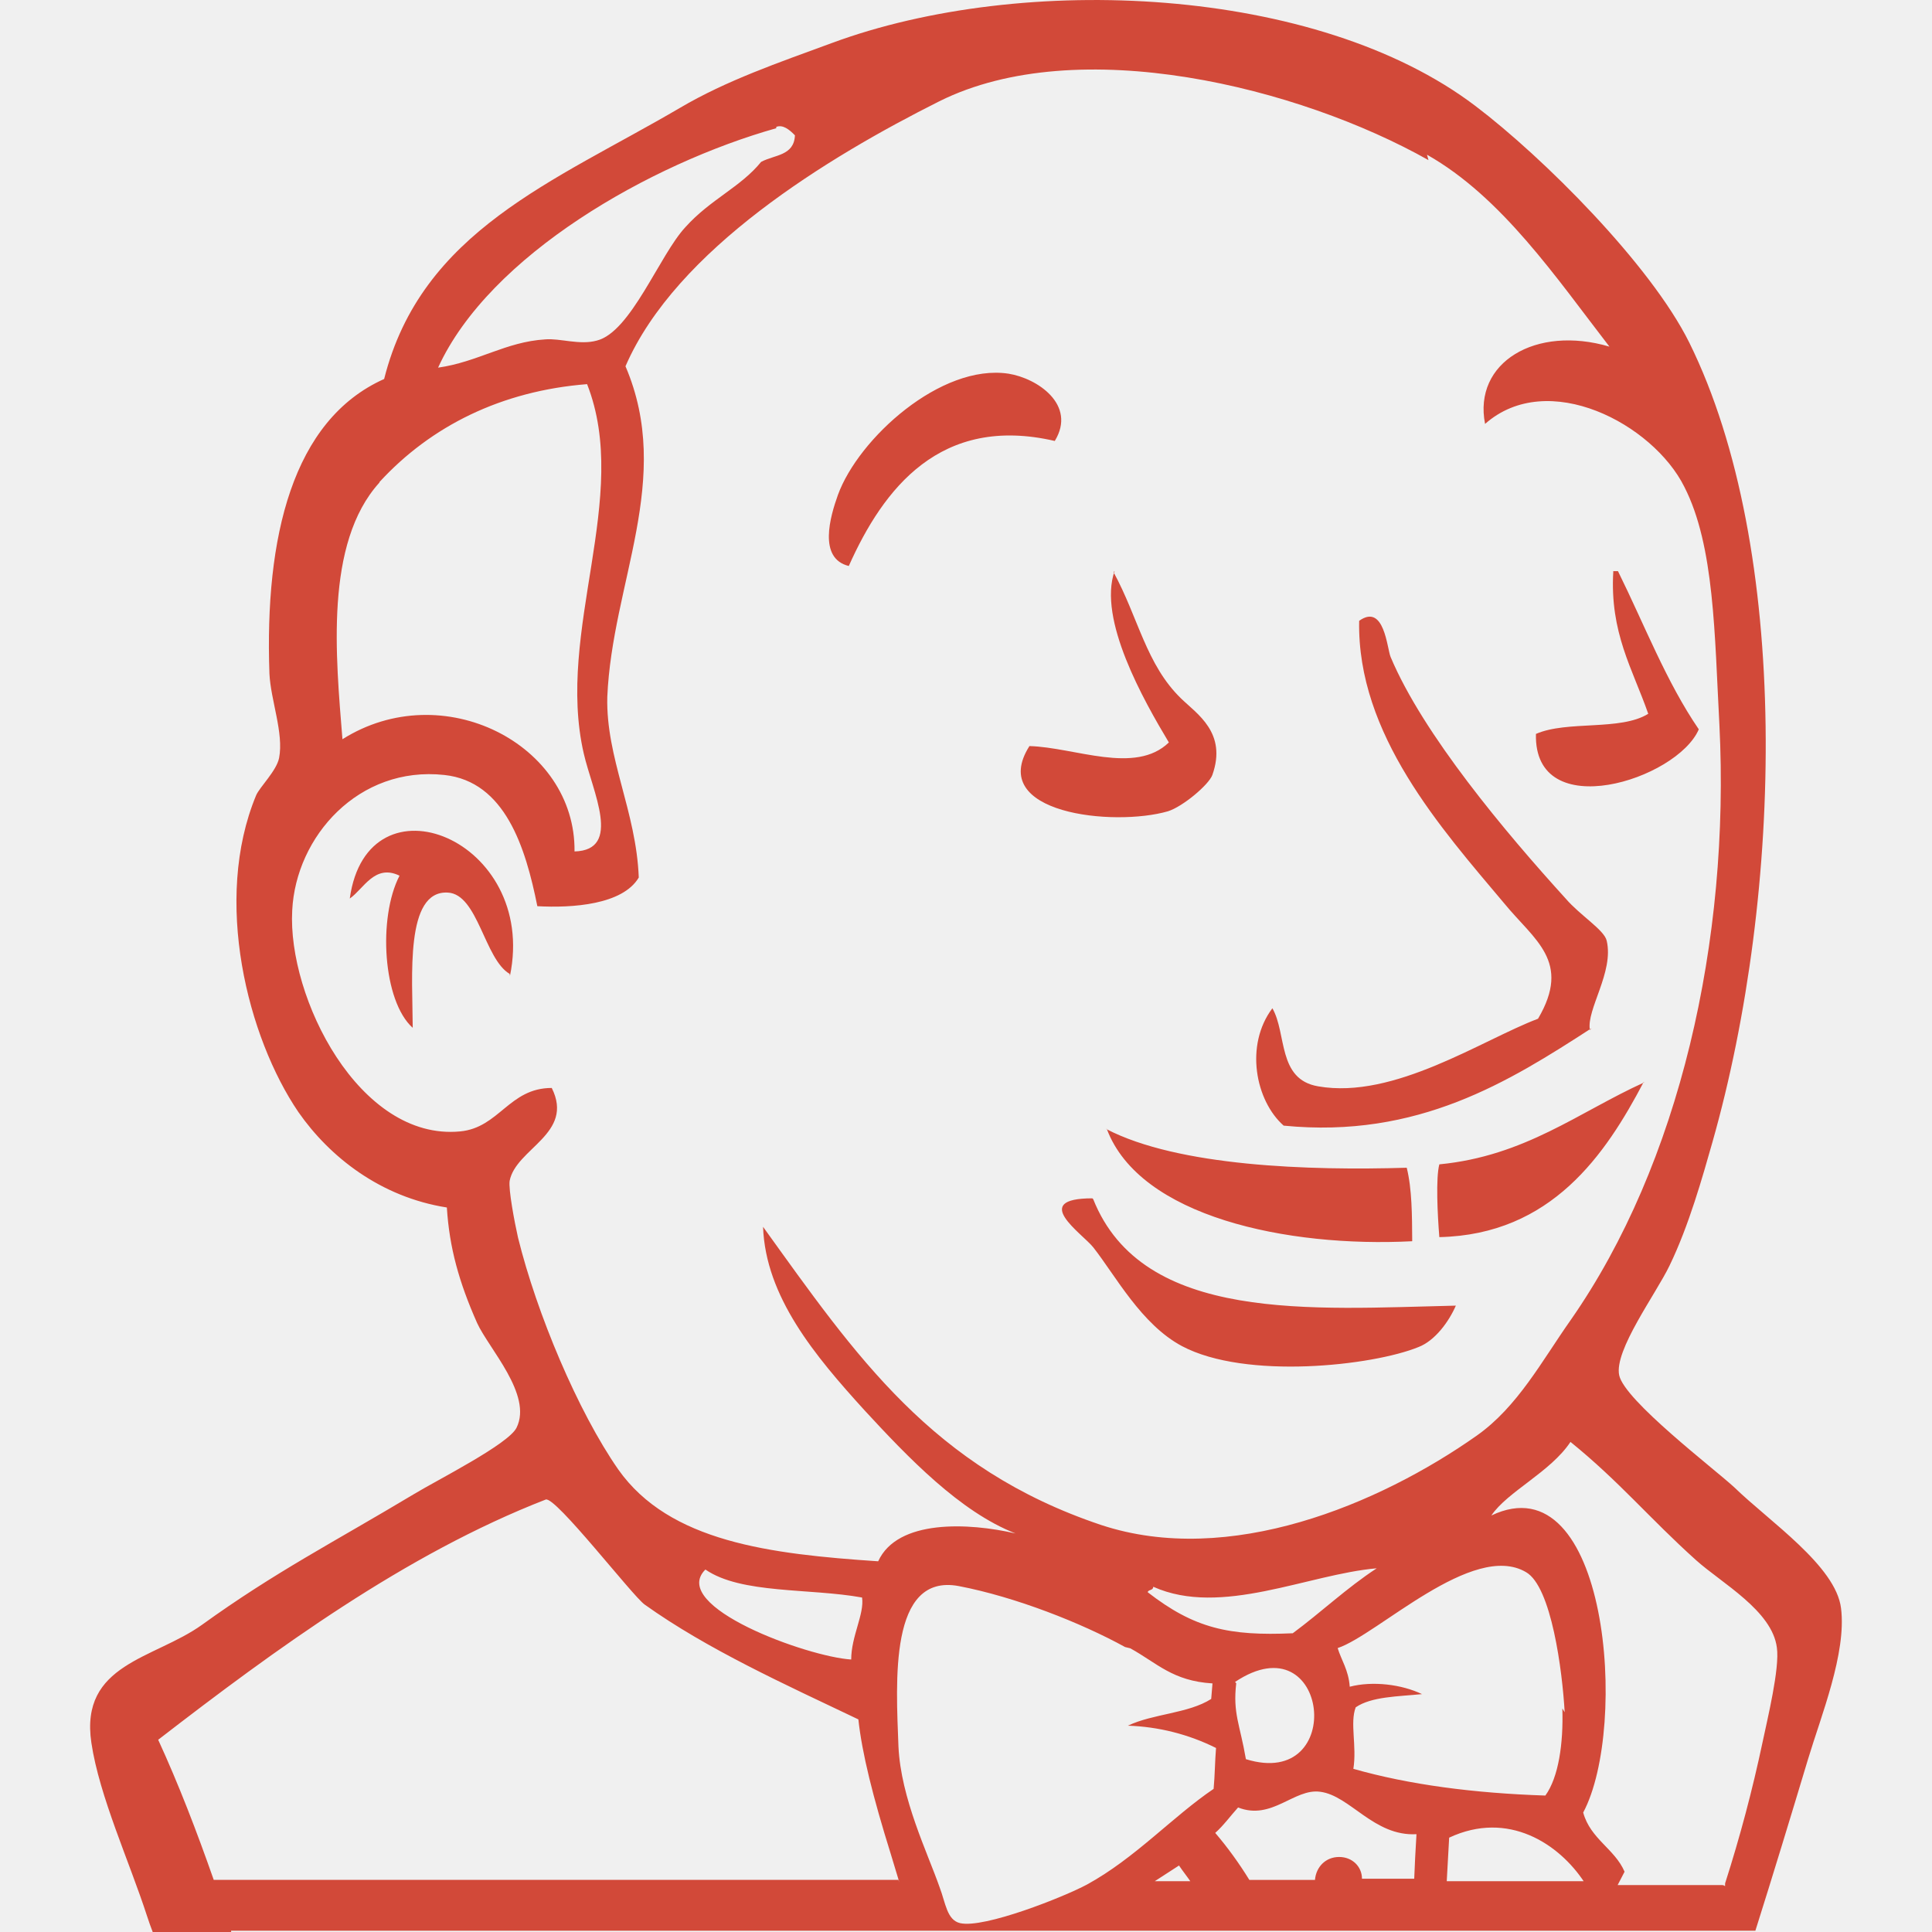
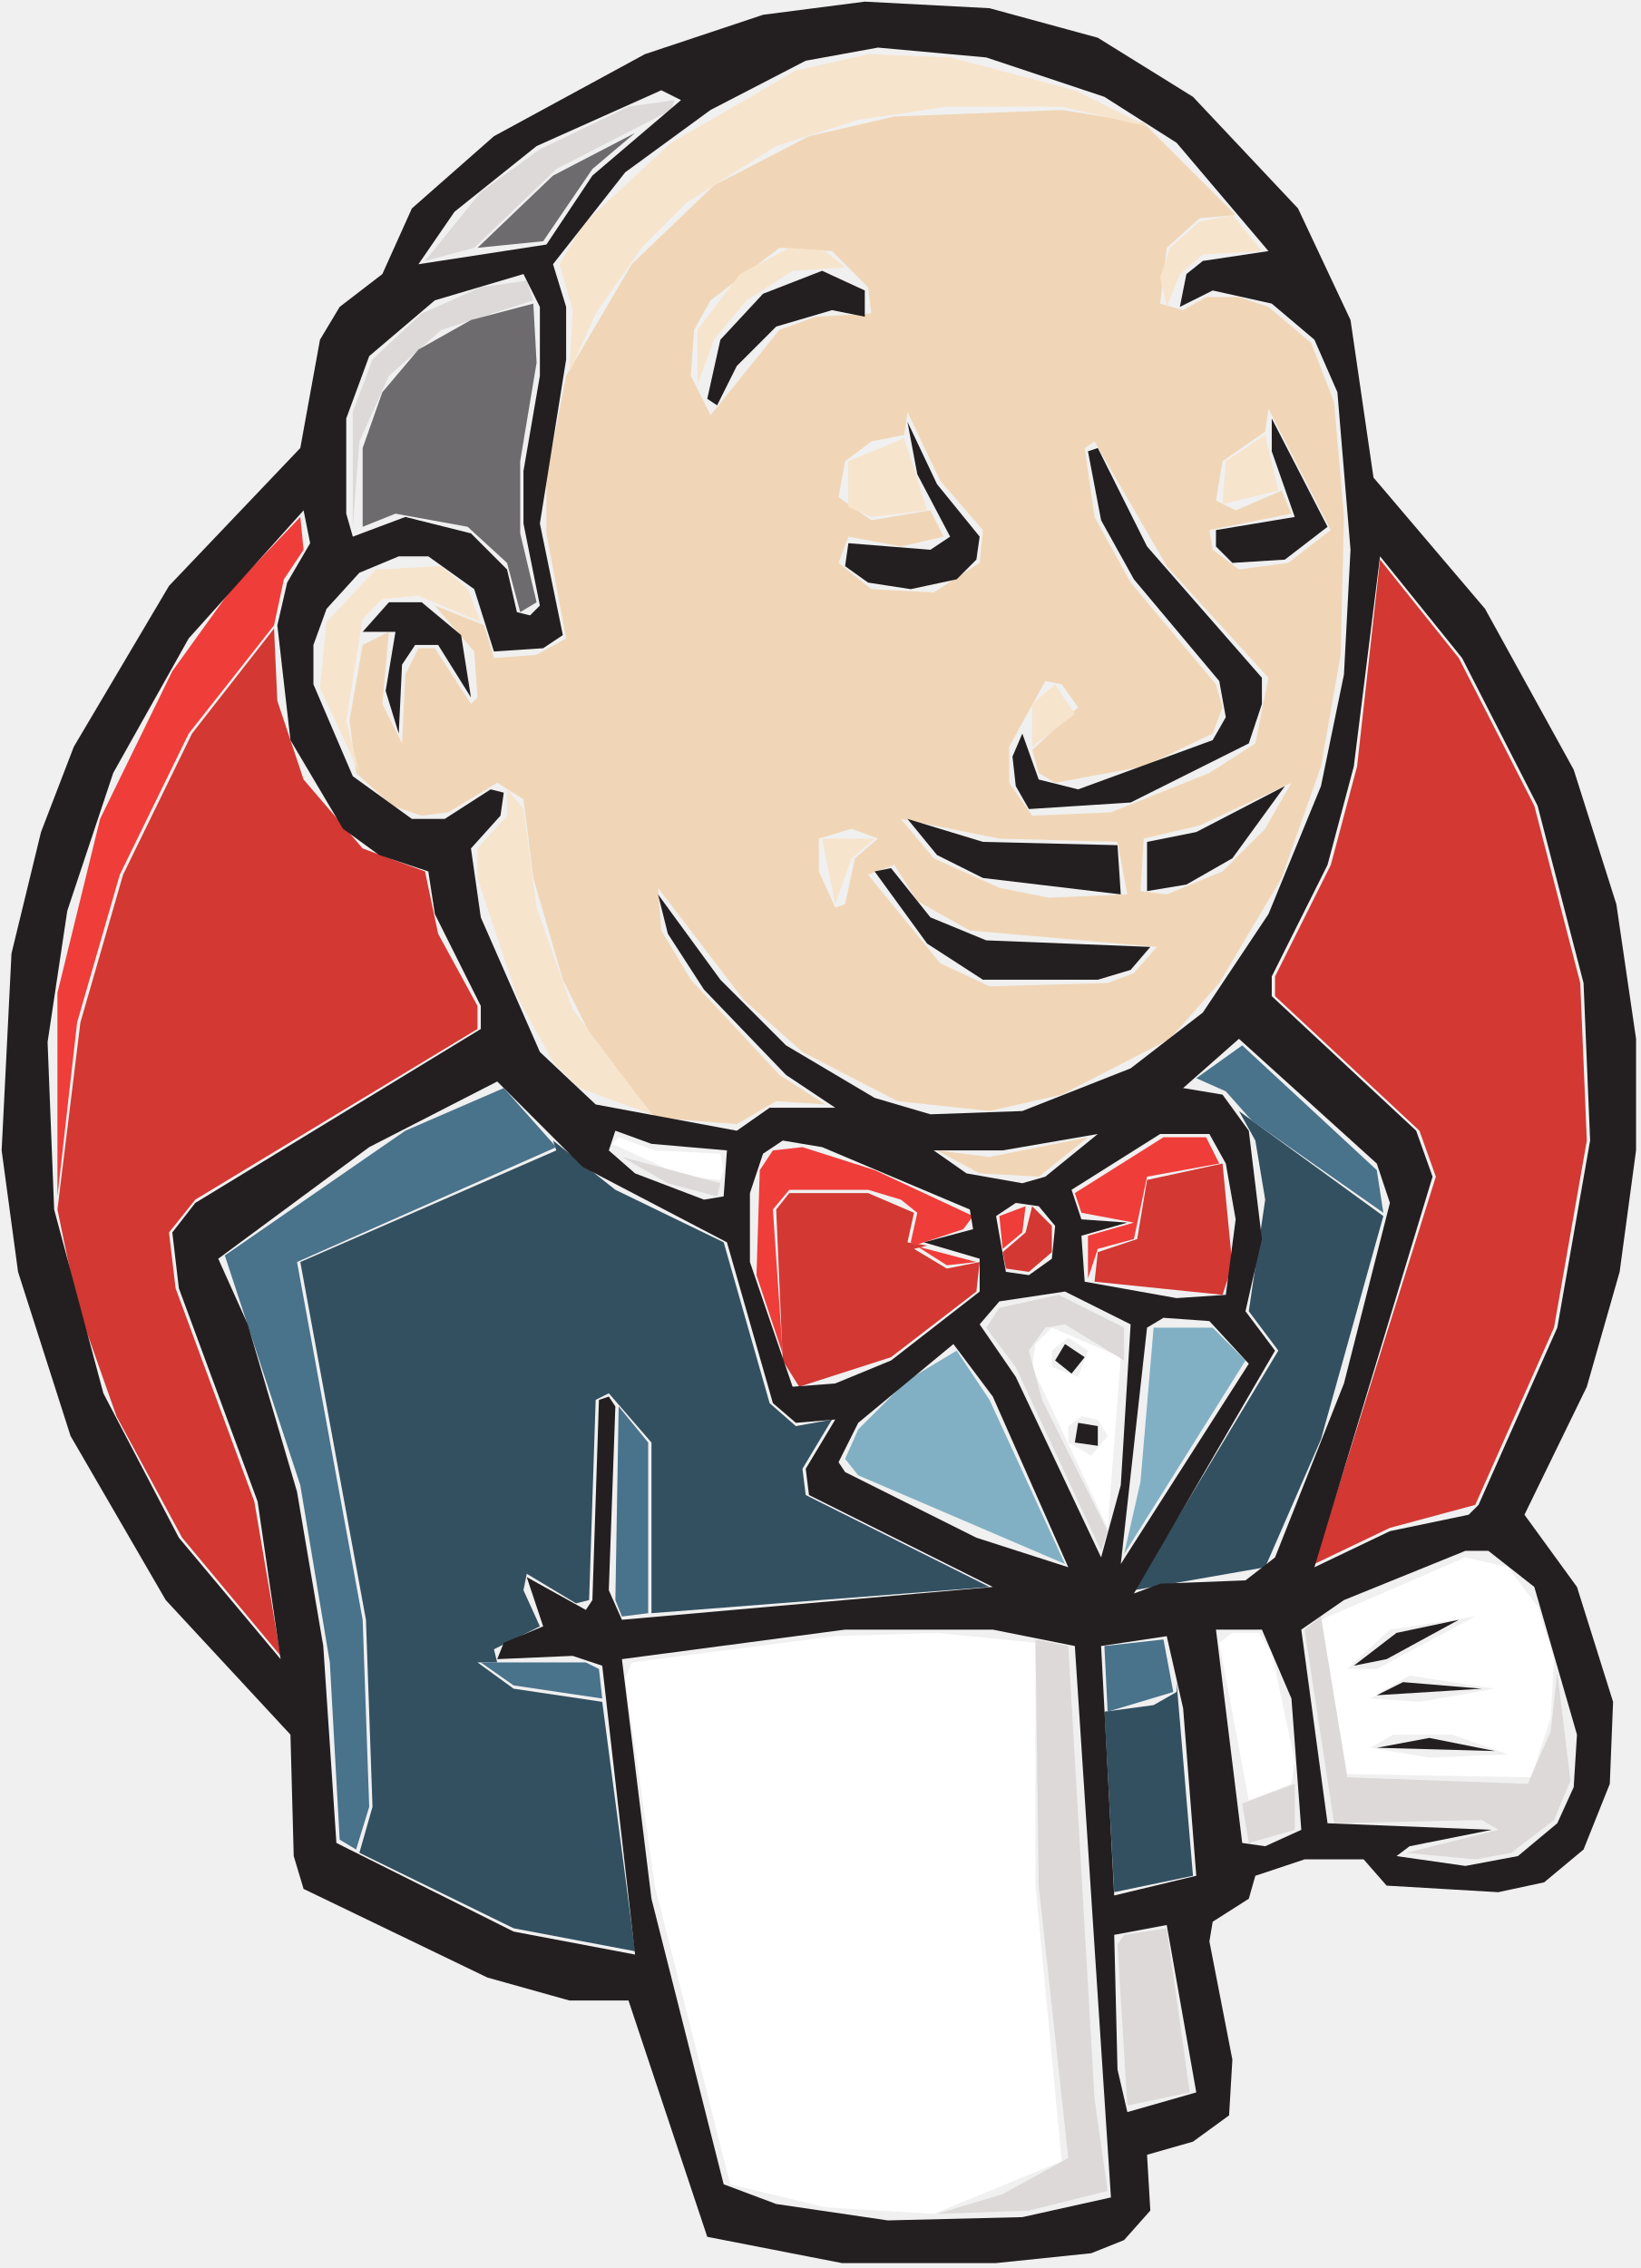
- <svg xmlns="http://www.w3.org/2000/svg" fill="#D24939" role="img" viewBox="0 0 24 24">
-   <path d="M2.872 24h-.975a3.866 3.866 0 01-.07-.197c-.215-.666-.594-1.49-.692-2.154-.146-.984.78-1.039 1.374-1.465.915-.66 1.635-1.025 2.627-1.62.295-.179 1.182-.624 1.281-.829.201-.408-.345-.982-.49-1.3-.225-.507-.345-.937-.376-1.435-.824-.13-1.455-.627-1.844-1.185-.63-.925-1.066-2.635-.525-3.936.045-.103.254-.305.285-.463.06-.308-.105-.72-.12-1.048-.06-1.692.284-3.15 1.425-3.66.463-1.84 2.113-2.453 3.673-3.367.58-.342 1.224-.562 1.89-.807 2.372-.877 6.027-.712 7.994.783.836.633 2.176 1.97 2.656 2.939 1.262 2.555 1.17 6.825.287 9.934-.12.421-.29 1.032-.533 1.533-.168.35-.689 1.05-.625 1.36.064.314 1.19 1.17 1.432 1.395.434.422 1.26.975 1.324 1.5.07.557-.248 1.336-.41 1.875-.217.721-.436 1.441-.654 2.131H2.87zm11.104-3.54c-.545-.3-1.361-.622-2.065-.757-.87-.164-.78 1.188-.75 1.994.03.643.36 1.316.51 1.744.076.197.09.41.256.449.3.068 1.29-.326 1.575-.479.6-.328 1.064-.844 1.574-1.189.016-.17.016-.34.03-.508a2.648 2.648 0 00-1.095-.277c.314-.15.75-.15 1.035-.332l.016-.193c-.496-.03-.69-.254-1.021-.436zm7.454 2.935a17.78 17.78 0 00.465-1.752c.06-.287.215-.918.178-1.176-.059-.459-.684-.799-1.004-1.086-.584-.525-.95-.975-1.56-1.469-.249.375-.78.615-.983.914 1.447-.689 1.71 2.625 1.141 3.69.09.329.391.45.514.735l-.086.166h1.29c.013 0 .03 0 .044.014zm-6.634-.012c-.05-.074-.1-.135-.15-.209l-.301.195h.45zm2.77 0c.008-.209.018-.404.03-.598-.53.029-.825-.48-1.196-.527-.324-.045-.6.361-1.02.195-.095.105-.183.227-.284.316.154.18.295.375.424.584h.815c.014-.164.135-.285.3-.285.165 0 .284.121.284.27h.66zm2.116 0c-.314-.479-.947-.898-1.68-.555l-.03.541h1.71zm-8.51 0l-.104-.344c-.225-.72-.36-1.26-.405-1.68-.914-.436-1.875-.87-2.654-1.426-.15-.105-1.109-1.35-1.23-1.305-1.739.676-3.359 1.86-4.814 2.984.256.557.48 1.141.69 1.74h8.505zm8.265-2.113c-.029-.512-.164-1.56-.48-1.74-.66-.39-1.846.78-2.34.943.045.15.135.271.15.48.285-.074.645-.029.898.092-.299.03-.629.03-.824.164-.074.195.016.48-.029.764.69.197 1.5.303 2.385.332.164-.227.225-.645.211-1.082zm-4.08-.36c-.044.375.046.51.12.943 1.26.391 1.034-1.74-.135-.959zM8.76 19.5c-.45.457 1.27 1.082 1.814 1.115 0-.29.165-.564.135-.77-.65-.118-1.502-.042-1.945-.347zm5.565.215c0 .043-.061.03-.068.064.58.451 1.014.545 1.802.51.354-.262.67-.563 1.043-.807-.855.074-1.931.607-2.774.23zm3.42-17.726c-1.606-.906-4.35-1.591-6.076-.731-1.38.692-3.27 1.84-3.899 3.292.6 1.402-.166 2.686-.226 4.109-.018.757.36 1.42.391 2.242-.2.338-.825.38-1.26.356-.146-.729-.4-1.549-1.155-1.63-1.064-.116-1.845.764-1.89 1.683-.06 1.08.833 2.864 2.085 2.745.488-.046.608-.54 1.139-.54.285.57-.445.75-.523 1.154-.016.105.06.511.104.705.233.944.744 2.16 1.245 2.88.635.9 1.884 1.051 3.229 1.141.24-.525 1.125-.48 1.706-.346-.691-.27-1.336-.945-1.875-1.529-.615-.676-1.23-1.41-1.261-2.28 1.155 1.604 2.1 3 4.2 3.704 1.59.525 3.45-.254 4.664-1.109.51-.359.811-.93 1.17-1.439 1.35-1.936 1.98-4.71 1.846-7.394-.06-1.111-.06-2.221-.436-2.955-.389-.781-1.695-1.471-2.475-.781-.15-.764.63-1.23 1.545-.96-.66-.854-1.336-1.858-2.266-2.384zM13.58 14.896c.615 1.544 2.724 1.363 4.505 1.323-.084.194-.256.435-.465.515-.57.232-2.145.408-2.937-.012-.506-.27-.824-.873-1.102-1.227-.137-.172-.795-.608-.012-.609zm.164-.87c.893.464 2.52.517 3.731.48.066.267.066.593.068.913-1.55.08-3.386-.304-3.794-1.395h-.005zm6.675-.586c-.473.9-1.145 1.897-2.539 1.928-.023-.284-.045-.735 0-.904 1.064-.103 1.727-.646 2.543-1.017zm-.649-.667c-1.02.66-2.154 1.375-3.824 1.21-.351-.31-.485-1-.14-1.458.181.313.06.885.57.97.944.165 2.038-.579 2.73-.84.42-.713-.046-.976-.42-1.433-.782-.93-1.83-2.1-1.802-3.51.314-.224.346.346.391.45.404.96 1.424 2.175 2.174 3 .18.21.48.39.51.524.092.39-.254.854-.209 1.11zm-13.439-.675c-.314-.184-.393-.99-.768-1.01-.535-.03-.438 1.05-.436 1.68-.37-.33-.435-1.365-.164-1.89-.308-.15-.445.164-.618.284.22-1.59 2.34-.734 1.99.96zM4.713 5.995c-.685.756-.54 2.174-.459 3.188 1.244-.785 2.898.06 2.883 1.394.595-.016.223-.744.115-1.215-.353-1.528.592-3.187.041-4.59-1.064.084-1.939.52-2.578 1.215zm9.12 1.113c.307.562.404 1.148.84 1.57.195.19.574.424.387.95-.045.121-.365.391-.551.45-.674.195-2.254.03-1.721-.81.563.015 1.314.36 1.732-.045-.314-.524-.885-1.53-.674-2.13zm6.198-.013h.068c.33.668.6 1.375 1.004 1.965-.27.628-2.053 1.19-2.023.057.39-.17 1.05-.035 1.395-.25-.193-.556-.48-1.006-.434-1.771zm-6.927-1.617c-1.422-.33-2.131.592-2.56 1.553-.384-.094-.231-.615-.135-.883.255-.701 1.28-1.633 2.119-1.506.359.057.848.386.576.834zM9.642 1.593c-1.56.44-3.56 1.574-4.2 2.974.495-.07.84-.321 1.33-.351.186-.016.428.074.641.015.424-.104.78-1.065 1.102-1.41.31-.345.685-.496.94-.81.167-.09.409-.074.42-.33-.073-.075-.15-.135-.232-.105v.017z" />
+ <svg xmlns="http://www.w3.org/2000/svg" viewBox="0 0 1000 1382">
+   <path fill="#F0D6B7" fill-rule="evenodd" d="M663,693 603,705 571,701 597,715 633,717ZM697,75 647,67 545,71 493,83 435,113 385,161 345,229 333,291 333,325 345,389 327,399 301,401 295,381 265,369 289,397 291,425 287,429 265,395 255,395 247,411 245,453 233,429 237,385 221,393 213,439 217,471 239,491 257,497 273,495 303,477 319,487 325,535 343,597 361,633 399,681 449,685 473,671 503,673 475,655 421,597 403,567 401,541 453,609 489,641 547,671 603,677 647,667 713,633 743,599 781,535 805,467 817,399 819,315 813,245 799,209 773,187 755,181 735,181 721,189 707,185 711,151 731,133 753,131ZM529,533 545,527 559,549 591,567 705,577 691,593 675,599 603,601 573,587ZM519,505 535,511 521,523 515,551 509,553 499,531 499,511ZM549,499 609,511 681,513 687,545 639,547 609,541 569,523ZM787,477 771,505 745,531 711,545 695,543 697,511 731,503ZM667,269 711,345 773,413 765,453 737,471 677,495 629,497 615,477 615,455 637,415 647,417 657,431 629,457 633,471 643,477 697,467 739,447 745,431 741,417 689,355 667,315 661,273ZM553,251 573,293 599,323 597,343 569,361 531,359 511,343 517,327 549,333 575,327 567,311 531,317 511,303 515,281 531,269 551,265ZM773,249 811,323 785,343 755,347 739,335 737,323 787,313 781,299 753,311 741,305 745,281 771,263ZM507,153 529,175 531,191 497,193 475,201 433,253 421,229 423,201 433,183 475,151Z" />
+   <path fill="#D33833" fill-rule="evenodd" d="M629,735 625,751 611,763 613,773 627,775 641,763 641,747ZM473,737 477,829 487,845 543,827 595,787 597,769 577,773 557,761 565,759 553,757 557,739 529,727 481,727ZM745,709 699,719 693,755 669,763 667,781 745,789 751,771ZM167,383 117,447 75,533 49,623 35,737 47,795 71,863 111,937 171,1009 155,915 107,785 103,751 119,731 291,627 291,613 267,569 259,531 221,517 185,475 169,427ZM841,341 827,467 811,527 777,595 777,607 865,689 875,717 801,953 847,931 899,917 947,809 967,695 963,599 935,491 889,401Z" />
+   <path fill="#335061" fill-rule="evenodd" d="M717,1025 717,1031 703,1039 673,1043 679,1153 727,1143ZM337,695 339,701 183,769 223,987 227,1101 219,1129 313,1175 387,1189 367,1037 313,1029 291,1013 319,1013 303,1013 301,1005 329,991 319,969 321,959 351,977 359,975 363,853 371,849 397,879 397,983 603,967 491,911 489,895 507,865 485,869 469,855 441,757 375,725ZM755,677 765,695 771,731 761,799 779,823 691,969 771,955 805,877 843,741Z" />
+   <path fill="#FFFFFF" fill-rule="evenodd" d="M751,995 743,1001 761,1097 787,1087 789,1073 775,1007 767,995ZM385,1013 381,1023 399,1149 445,1331 503,1345 569,1349 647,1317 631,1149 631,1001 571,995 509,997ZM919,955 893,949 805,987 821,1081 933,1083 945,1047 947,1011 937,979ZM835,1065 849,1057 885,1057 919,1069 871,1071ZM835,1035 859,1021 911,1029 865,1037ZM899,985 839,1017 821,1017 847,993ZM641,809 631,819 629,833 675,931 683,827ZM659,863 669,865 675,875 665,887 651,879 651,869ZM651,815 663,823 657,839 641,833 641,823ZM373,697 417,717 439,719 441,713 439,703 399,701 377,693Z" />
+   <path fill="#DCD9D8" fill-rule="evenodd" d="M711,1175 685,1179 681,1185 687,1283 725,1275ZM789,1087 757,1099 761,1123 789,1115ZM631,999 633,1149 651,1315 611,1337 571,1349 627,1347 675,1335 667,1279 651,1003ZM795,993 813,1111 903,1109 913,1115 857,1129 899,1133 921,1129 947,1109 957,1085 949,1019 945,1055 931,1087 821,1083 805,985ZM609,797 601,809 619,833 671,945 675,933 635,853 627,823 637,809 649,807 685,829 685,809 645,789ZM379,705 407,721 437,729 439,721ZM321,171 293,175 257,191 227,219 215,251 215,321 219,269 237,229 269,201 325,183ZM411,61 383,65 329,91 293,117 259,159 289,151 339,103 409,67Z" />
+   <path fill="#F7E4CD" fill-rule="evenodd" d="M533,511 501,511 509,551 519,523ZM309,481 309,497 291,517 291,535 315,607 337,647 353,663 397,679 349,615 327,553 319,493ZM643,417 629,429 629,455 655,435ZM269,345 229,347 199,379 195,419 219,471 211,439 221,377 233,365 255,363 293,379 285,359ZM551,267 517,281 517,309 531,315 565,311ZM771,265 747,281 745,307 779,299ZM515,163 503,153 481,151 451,167 425,201 425,235 435,207 455,183 483,165ZM751,131 731,135 713,151 707,169 711,187 719,167 733,155 769,153ZM699,77 655,55 579,35 529,33 485,43 409,87 355,137 341,161 349,189 347,227 363,191 391,151 419,123 473,89 523,73 577,65 647,65Z" />
+   <path fill="#49728B" fill-rule="evenodd" d="M293,1013 313,1027 367,1035 365,1017 357,1013ZM709,999 673,1003 675,1043 715,1031ZM377,857 375,975 379,985 395,983 395,879ZM307,663 247,689 137,765 183,905 201,1013 207,1121 217,1127 225,1101 221,987 181,769 339,699ZM729,657 747,665 763,683 843,739 839,713 757,637Z" />
+   <path fill="#EF3D3A" fill-rule="evenodd" d="M625,735 609,741 611,761 623,751ZM463,713 461,777 477,825 471,737 481,725 529,725 549,731 559,739 555,757 577,771 595,769 557,759 587,749 593,741 533,713 489,699 471,701ZM735,693 709,693 655,727 659,739 691,745 663,753 663,779 669,761 691,755 699,717 743,709ZM183,315 141,359 105,409 61,499 35,605 35,729 47,623 73,533 115,447 167,381 173,353 185,335Z" />
+   <path fill="#6D6B6D" fill-rule="evenodd" d="M325,185 287,195 255,213 233,239 221,273 221,321 241,313 285,321 309,343 317,373 327,367 317,325 317,281 327,221ZM387,81 337,107 291,151 331,147 361,103Z" />
+   <path fill="#81B0C4" fill-rule="evenodd" d="M523,871 515,889 523,899 649,953 603,853 583,823 553,841ZM739,809 703,809 695,903 685,947 759,829Z" />
+   <path fill="#231F20" fill-rule="evenodd" d="M527,1 465,9 393,33 301,83 251,127 233,167 207,187 195,207 183,273 103,357 45,455 25,507 7,581 1,701 11,775 43,875 101,975 177,1057 179,1131 185,1151 297,1205 347,1219 383,1219 431,1363 513,1379 607,1379 665,1373 685,1365 701,1347 699,1313 727,1305 749,1289 751,1255 737,1183 739,1171 761,1157 765,1143 795,1133 831,1133 845,1149 913,1153 941,1147 965,1127 981,1087 983,1037 961,967 929,923 967,845 987,775 997,701 997,633 985,551 959,469 905,371 837,291 823,195 791,127 727,59 669,23 603,5ZM711,1173 729,1275 687,1287 681,1261 679,1179ZM711,997 721,1041 729,1143 679,1155 671,1003ZM379,1011 515,993 605,993 655,1003 677,1339 623,1351 541,1353 473,1343 441,1331 397,1157ZM741,993 769,993 787,1035 793,1115 771,1125 757,1123ZM907,945 935,967 961,1057 959,1089 949,1111 925,1131 893,1137 851,1131 859,1125 909,1115 809,1111 793,993 819,975 893,945ZM839,1065 911,1067 871,1059ZM839,1033 903,1029 855,1025ZM889,987 851,995 825,1015 845,1011ZM523,867 581,819 605,851 651,955 595,937 515,897 511,891ZM737,805 761,831 683,953 699,809 709,803ZM609,793 649,787 689,807 683,905 671,949 619,839 597,807ZM657,867 655,879 669,881 669,869ZM649,819 643,829 653,837 661,827ZM619,733 633,735 643,747 641,767 627,777 613,775 607,741ZM465,703 477,695 501,699 591,737 593,749 563,757 597,767 597,787 543,829 509,843 483,845 457,769 457,727ZM669,691 637,717 623,721 589,715 569,701 611,701ZM375,689 397,697 443,701 441,729 429,731 387,715 371,701ZM737,691 747,709 753,743 747,789 717,791 661,781 659,753 687,745 659,743 653,725 707,691ZM303,659 355,711 443,757 471,855 485,867 509,865 491,895 493,911 605,967 379,987 371,969 375,857 371,851 365,853 361,975 357,981 321,961 331,991 307,1001 303,1011 349,1009 367,1015 387,1191 313,1177 205,1123 197,1003 181,909 151,807 133,767 225,699ZM755,633 839,709 847,733 819,843 777,949 759,963 707,965 691,971 777,823 759,799 769,755 761,689 745,667 721,663ZM841,339 891,401 937,491 965,599 969,695 949,809 901,917 895,923 847,933 801,955 873,717 863,689 775,607 775,595 809,527 825,467ZM185,311 189,331 175,355 169,381 177,451 209,505 231,521 261,531 265,557 293,613 293,627 119,733 105,751 109,785 157,915 171,1011 109,937 63,849 33,737 29,635 41,555 69,471 115,389ZM319,167 329,187 329,229 319,287 319,319 329,369 323,375 315,373 309,347 287,325 247,315 215,327 211,313 211,255 225,217 265,183ZM415,61 361,107 333,149 255,161 277,129 327,89 403,55ZM673,59 717,87 773,153 733,159 723,167 719,187 739,177 775,185 801,207 815,239 823,335 819,411 805,479 773,557 733,617 689,651 623,677 567,679 533,669 479,637 439,597 401,545 407,569 429,603 479,655 509,675 469,675 449,689 363,673 329,641 293,559 287,517 305,497 307,483 299,481 271,499 251,499 215,473 191,417 191,393 199,371 219,349 243,339 261,339 289,359 301,397 331,395 343,387 329,319 345,219 345,187 337,161 381,105 433,67 491,37 535,29 601,35ZM533,531 565,575 599,597 669,597 689,591 701,577 601,573 567,559 543,529ZM553,499 571,521 599,535 683,545 681,515 599,513ZM783,479 729,507 699,513 699,543 723,539 751,523ZM257,367 237,367 221,385 241,385 235,421 243,447 245,405 253,393 267,393 287,425 281,387ZM669,273 663,275 671,317 691,353 743,415 747,437 739,451 657,481 633,475 623,447 617,461 619,479 627,493 689,489 761,453 769,429 769,413 699,333ZM553,257 559,289 579,327 567,335 517,331 515,345 529,355 555,359 583,353 595,341 597,327 571,295ZM775,255 775,275 789,315 741,323 741,333 751,343 783,341 809,321ZM527,177 501,165 465,179 439,207 431,243 437,247 449,223 473,199 507,189 527,193Z" />
</svg>
